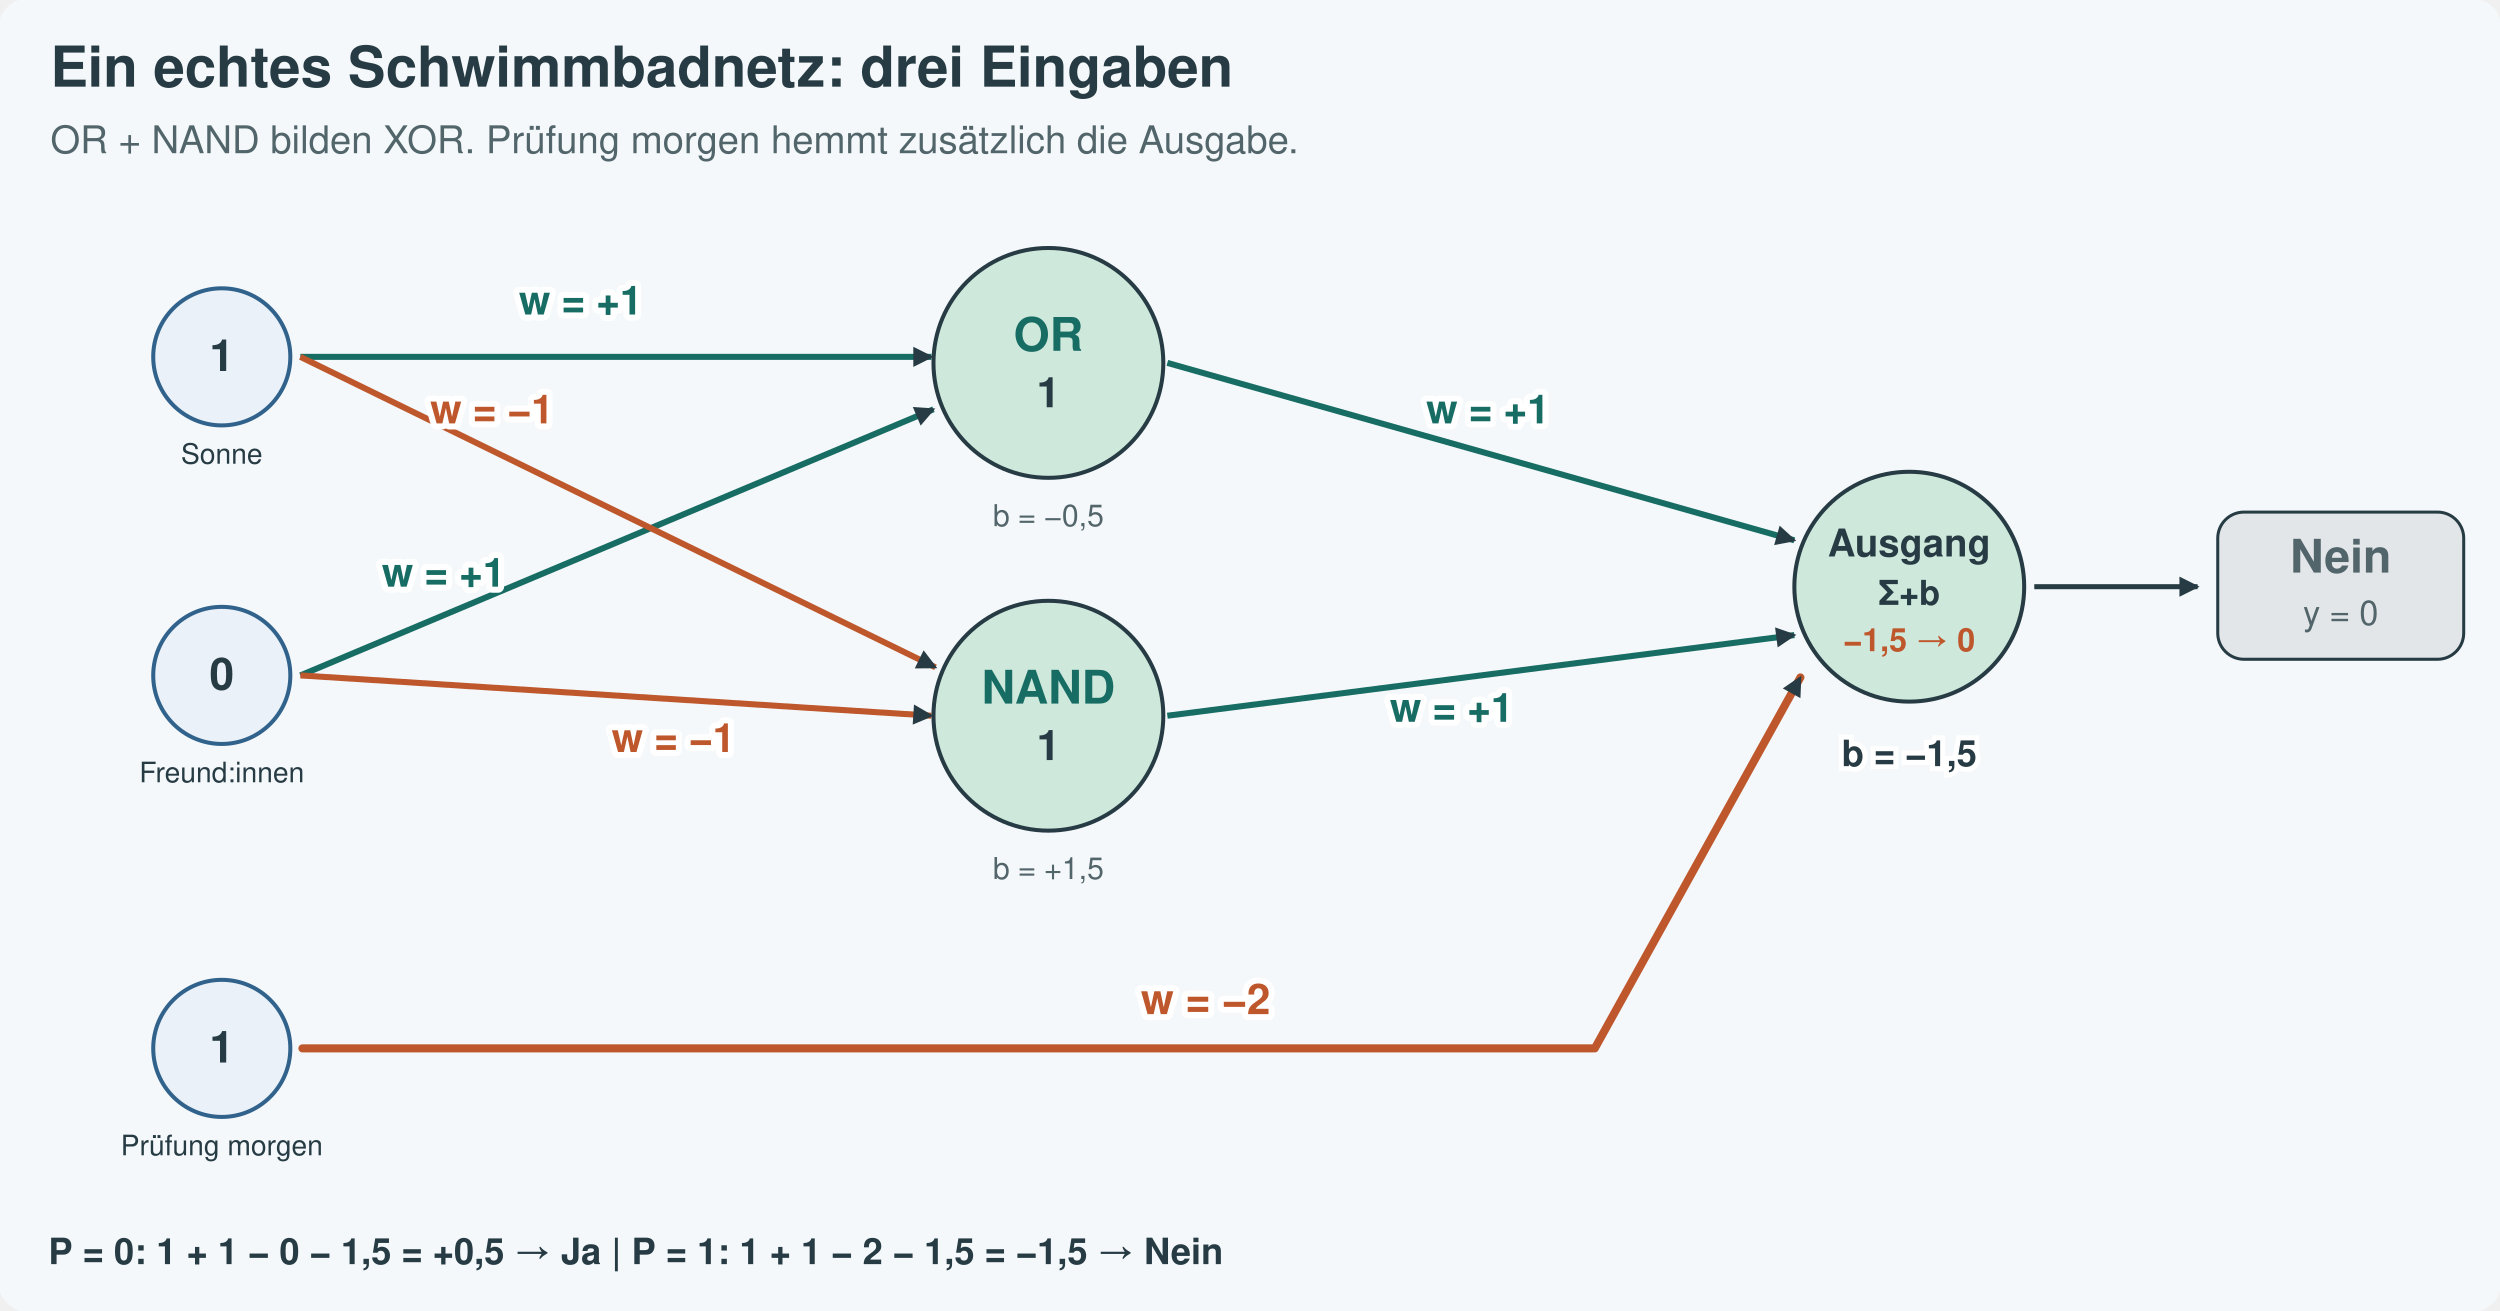
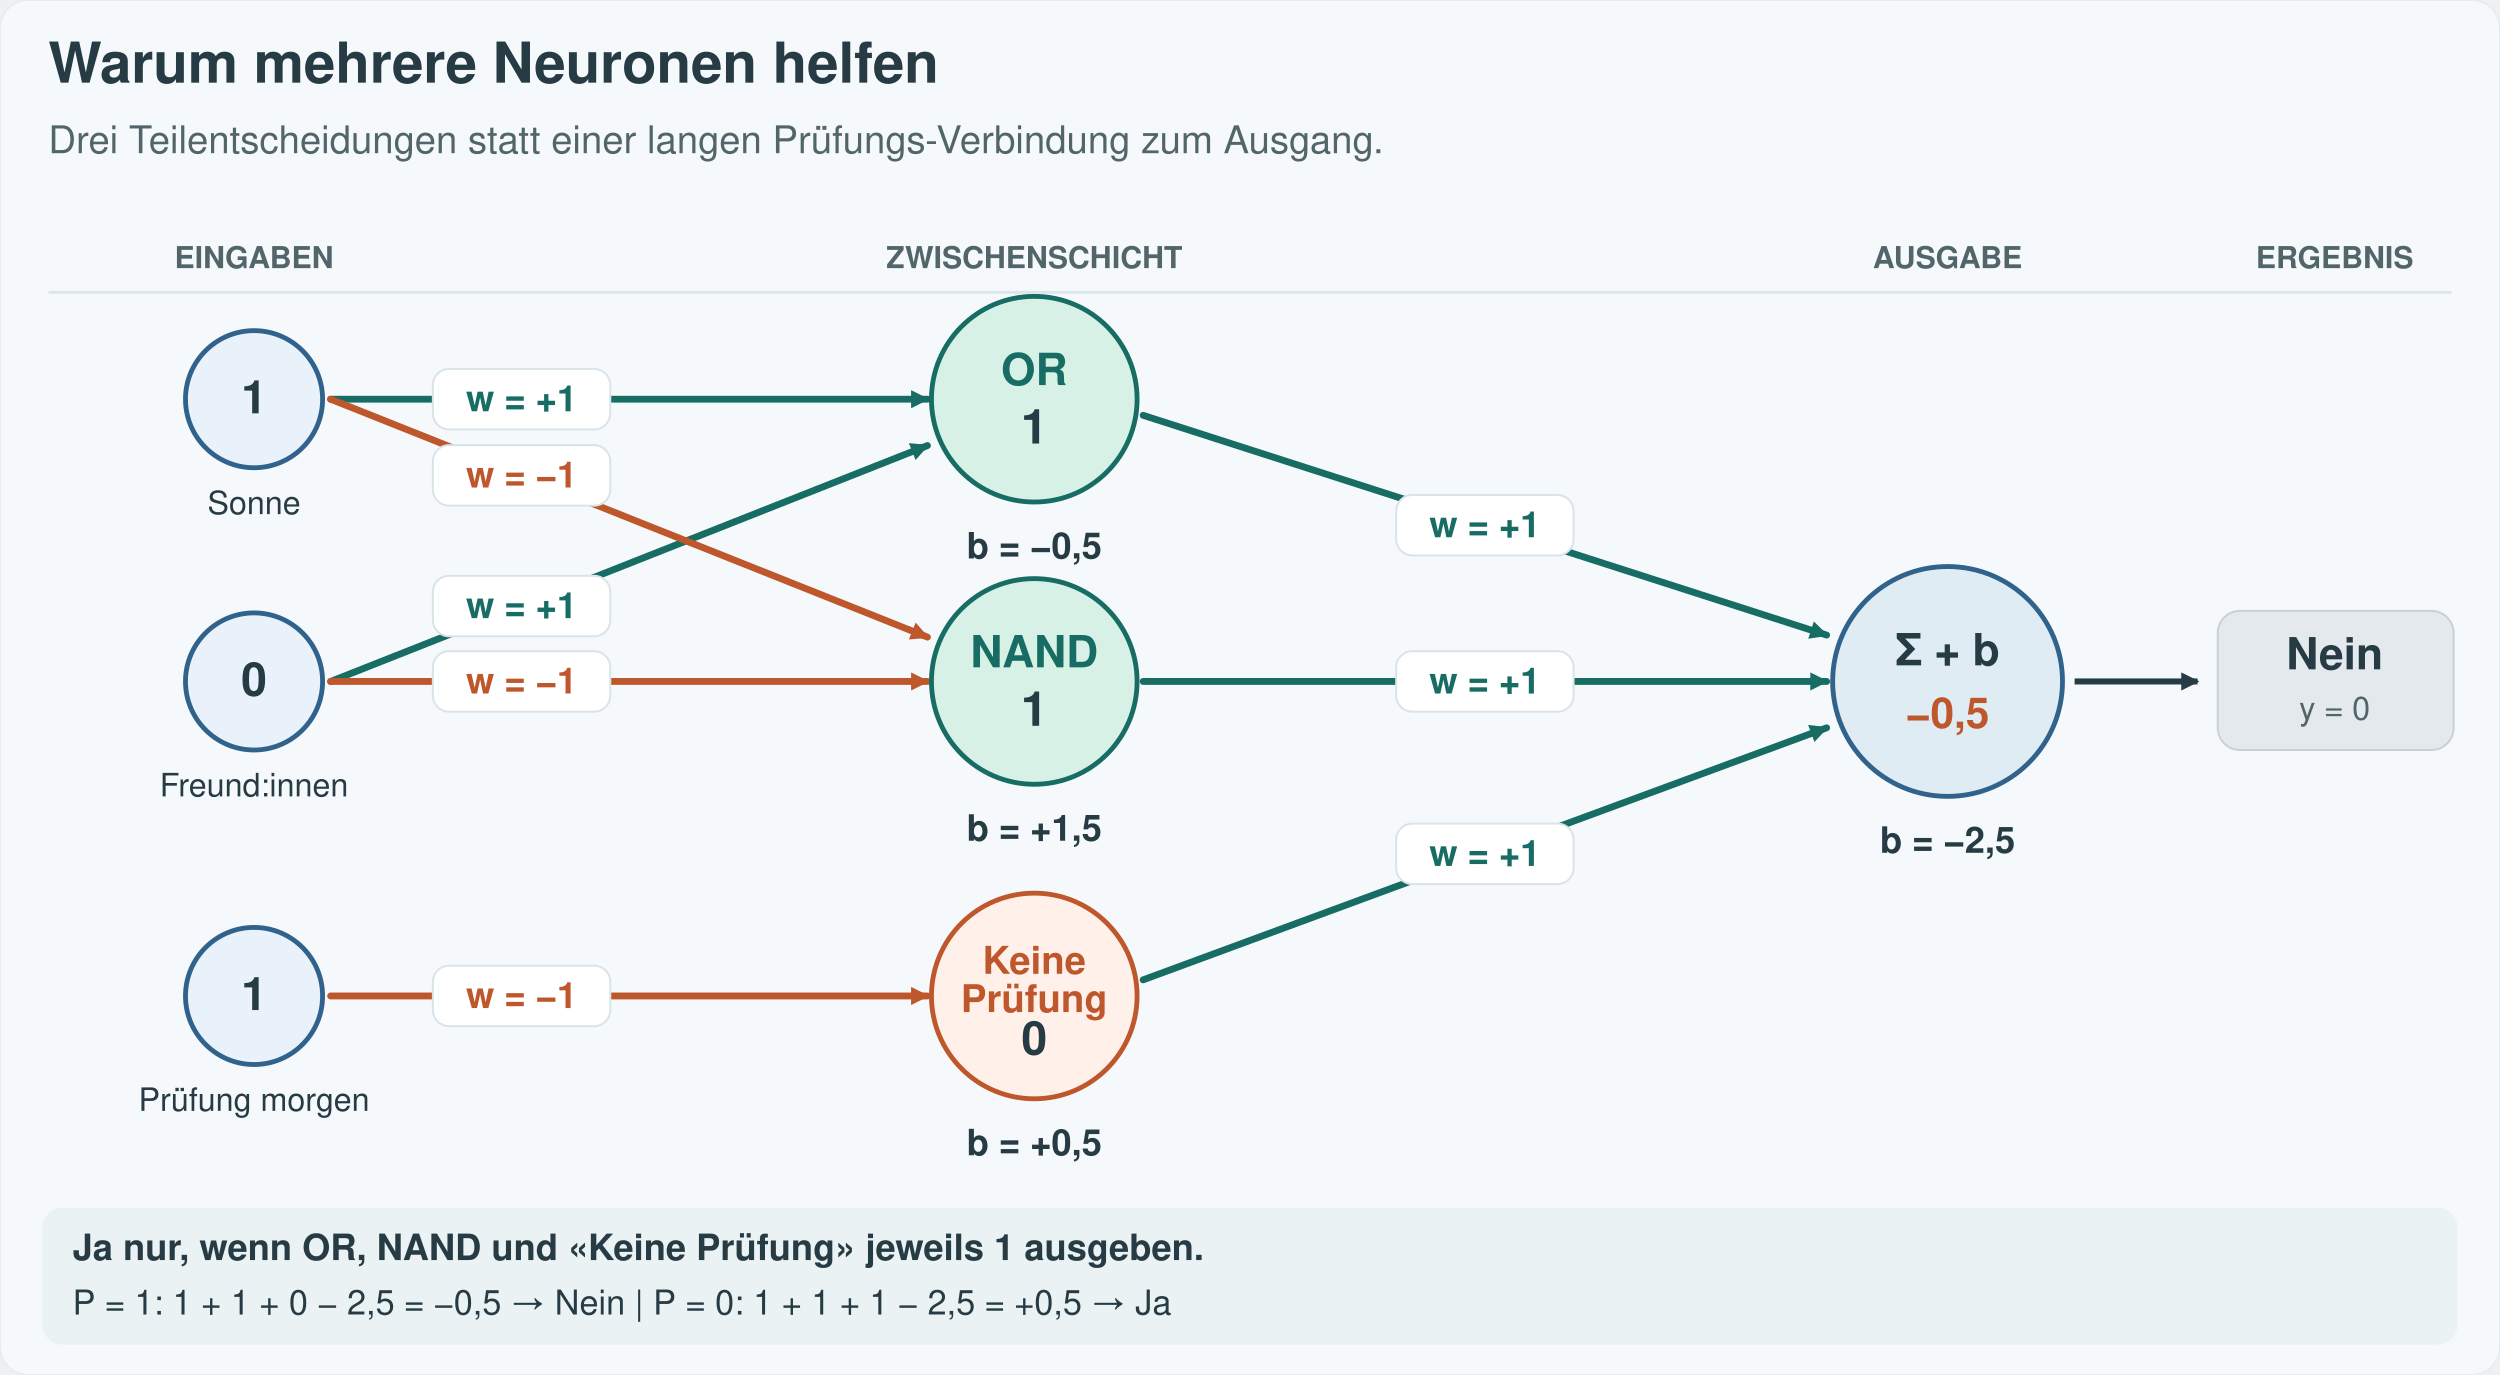
- <svg xmlns="http://www.w3.org/2000/svg" width="1240" height="650" viewBox="0 0 1240 650" font-family="Helvetica,Arial,sans-serif" role="img" aria-labelledby="title description">
+ <svg xmlns="http://www.w3.org/2000/svg" width="1240" height="682" viewBox="0 0 1240 682" font-family="Helvetica,Arial,sans-serif" role="img" aria-labelledby="title description">
  <defs>
-     <marker id="arr" markerUnits="userSpaceOnUse" viewBox="0 0 10 10" refX="9" refY="5" markerWidth="10" markerHeight="10" orient="auto">
-       <path d="M0,0 L10,5 L0,10 z" fill="#263b43" />
+     <marker id="arrPos" markerUnits="userSpaceOnUse" viewBox="0 0 10 10" refX="9" refY="5" markerWidth="9" markerHeight="9" orient="auto">
+       <path d="M0 0L10 5L0 10Z" fill="#176c63" />
+     </marker>
+     <marker id="arrNeg" markerUnits="userSpaceOnUse" viewBox="0 0 10 10" refX="9" refY="5" markerWidth="9" markerHeight="9" orient="auto">
+       <path d="M0 0L10 5L0 10Z" fill="#be572b" />
+     </marker>
+     <marker id="arrResult" markerUnits="userSpaceOnUse" viewBox="0 0 10 10" refX="9" refY="5" markerWidth="9" markerHeight="9" orient="auto">
+       <path d="M0 0L10 5L0 10Z" fill="#263b43" />
    </marker>
  </defs>
-   <rect x="0" y="0" width="1240" height="650" rx="14" fill="#f4f8fa" stroke="#f4f8fa" stroke-width="1.5" />
-   <text x="25" y="43" font-size="28" fill="#263b43" font-weight="700" text-anchor="start">Ein echtes Schwimmbadnetz: drei Eingaben</text>
-   <text x="25" y="76" font-size="19" fill="#52656a" font-weight="400" text-anchor="start">OR + NAND bilden XOR. Prüfung morgen hemmt zusätzlich die Ausgabe.</text>
-   <line x1="149" y1="177" x2="462" y2="177" fill="none" stroke="#176c63" stroke-width="3" marker-end="url(#arr)" />
-   <line x1="149" y1="335" x2="463" y2="203" fill="none" stroke="#176c63" stroke-width="3" marker-end="url(#arr)" />
-   <line x1="149" y1="177" x2="464" y2="331" fill="none" stroke="#be572b" stroke-width="3" marker-end="url(#arr)" />
-   <line x1="149" y1="335" x2="462" y2="355" fill="none" stroke="#be572b" stroke-width="3" marker-end="url(#arr)" />
-   <line x1="579" y1="180" x2="890" y2="268" fill="none" stroke="#176c63" stroke-width="3" marker-end="url(#arr)" />
-   <line x1="579" y1="355" x2="890" y2="315" fill="none" stroke="#176c63" stroke-width="3" marker-end="url(#arr)" />
-   <path d="M 150 520 L 791 520 L 893 336" fill="none" stroke="#be572b" stroke-width="4" stroke-linejoin="round" stroke-linecap="round" marker-end="url(#arr)" />
-   <circle cx="110" cy="177" r="34" fill="#eaf1f8" stroke="#30628c" stroke-width="2" />
-   <text x="110" y="184" font-size="22" fill="#263b43" font-weight="700" text-anchor="middle">1</text>
-   <text x="110" y="230" font-size="14" fill="#263b43" font-weight="400" text-anchor="middle">Sonne</text>
-   <circle cx="110" cy="335" r="34" fill="#eaf1f8" stroke="#30628c" stroke-width="2" />
-   <text x="110" y="342" font-size="22" fill="#263b43" font-weight="700" text-anchor="middle">0</text>
-   <text x="110" y="388" font-size="14" fill="#263b43" font-weight="400" text-anchor="middle">Freund:innen</text>
-   <circle cx="110" cy="520" r="34" fill="#eaf1f8" stroke="#30628c" stroke-width="2" />
-   <text x="110" y="527" font-size="22" fill="#263b43" font-weight="700" text-anchor="middle">1</text>
-   <text x="110" y="573" font-size="14" fill="#263b43" font-weight="400" text-anchor="middle">Prüfung morgen</text>
-   <circle cx="520" cy="180" r="57" fill="#cfe8dc" stroke="#263b43" stroke-width="2" />
-   <text x="520" y="174" font-size="23" fill="#176c63" font-weight="700" text-anchor="middle">OR</text>
-   <text x="520" y="202" font-size="21" fill="#263b43" font-weight="700" text-anchor="middle">1</text>
-   <text x="520" y="261" font-size="15" fill="#52656a" font-weight="400" text-anchor="middle">b = −0,5</text>
-   <circle cx="520" cy="355" r="57" fill="#cfe8dc" stroke="#263b43" stroke-width="2" />
-   <text x="520" y="349" font-size="23" fill="#176c63" font-weight="700" text-anchor="middle">NAND</text>
-   <text x="520" y="377" font-size="21" fill="#263b43" font-weight="700" text-anchor="middle">1</text>
-   <text x="520" y="436" font-size="15" fill="#52656a" font-weight="400" text-anchor="middle">b = +1,5</text>
-   <circle cx="947" cy="291" r="57" fill="#cfe8dc" stroke="#263b43" stroke-width="2" />
-   <text x="947" y="276" font-size="19" fill="#263b43" font-weight="700" text-anchor="middle">Ausgang</text>
-   <text x="947" y="300" font-size="17" fill="#263b43" font-weight="700" text-anchor="middle">Σ+b</text>
-   <text x="947" y="323" font-size="16" fill="#be572b" font-weight="700" text-anchor="middle">−1,5 → 0</text>
-   <line x1="1009" y1="291" x2="1090" y2="291" fill="none" stroke="#263b43" stroke-width="2.5" marker-end="url(#arr)" />
-   <rect x="1100" y="254" width="122" height="73" rx="13" fill="#e3e6e8" stroke="#263b43" stroke-width="1.5" />
-   <text x="1161" y="284" font-size="23" fill="#52656a" font-weight="700" text-anchor="middle">Nein</text>
-   <text x="1161" y="310" font-size="17" fill="#52656a" font-weight="400" text-anchor="middle">y = 0</text>
-   <text x="24" y="627" font-size="18" fill="#263b43" font-weight="700" text-anchor="start">P = 0: 1 + 1 − 0 − 1,5 = +0,5 → Ja     |     P = 1: 1 + 1 − 2 − 1,5 = −1,5 → Nein</text>
-   <text class="line-weight" x="288" y="156" font-size="20" fill="#176c63" font-weight="700" text-anchor="middle" paint-order="stroke" stroke="#fff" stroke-width="6" stroke-linejoin="round">w = +1</text>
-   <text class="line-weight" x="220" y="291" font-size="20" fill="#176c63" font-weight="700" text-anchor="middle" paint-order="stroke" stroke="#fff" stroke-width="6" stroke-linejoin="round">w = +1</text>
-   <text class="line-weight" x="244" y="210" font-size="20" fill="#be572b" font-weight="700" text-anchor="middle" paint-order="stroke" stroke="#fff" stroke-width="6" stroke-linejoin="round">w = −1</text>
-   <text class="line-weight" x="334" y="373" font-size="20" fill="#be572b" font-weight="700" text-anchor="middle" paint-order="stroke" stroke="#fff" stroke-width="6" stroke-linejoin="round">w = −1</text>
-   <text class="line-weight" x="738" y="210" font-size="20" fill="#176c63" font-weight="700" text-anchor="middle" paint-order="stroke" stroke="#fff" stroke-width="6" stroke-linejoin="round">w = +1</text>
-   <text class="line-weight" x="720" y="358" font-size="20" fill="#176c63" font-weight="700" text-anchor="middle" paint-order="stroke" stroke="#fff" stroke-width="6" stroke-linejoin="round">w = +1</text>
-   <text class="line-weight" x="598" y="503" font-size="21" fill="#be572b" font-weight="700" text-anchor="middle" paint-order="stroke" stroke="#fff" stroke-width="6" stroke-linejoin="round">w = −2</text>
-   <text class="neuron-bias" x="947" y="380" font-size="18" fill="#263b43" font-weight="700" text-anchor="middle" paint-order="stroke" stroke="#fff" stroke-width="5">b = −1,5</text>
+   <rect x="0" y="0" width="1240" height="682" rx="14" fill="#f6f9fb" stroke="#e5edf0" />
+   <text x="24" y="41" font-size="28" fill="#263b43" font-weight="700" text-anchor="start">Warum mehrere Neuronen helfen</text>
+   <text x="24" y="76" font-size="19" fill="#52656a" font-weight="400" text-anchor="start">Drei Teilentscheidungen statt einer langen Prüfungs-Verbindung zum Ausgang.</text>
+   <text x="126" y="133" font-size="15" fill="#52656a" font-weight="700" text-anchor="middle">EINGABEN</text>
+   <text x="513" y="133" font-size="15" fill="#52656a" font-weight="700" text-anchor="middle">ZWISCHENSCHICHT</text>
+   <text x="966" y="133" font-size="15" fill="#52656a" font-weight="700" text-anchor="middle">AUSGABE</text>
+   <text x="1158" y="133" font-size="15" fill="#52656a" font-weight="700" text-anchor="middle">ERGEBNIS</text>
+   <line x1="24" y1="145" x2="1216" y2="145" stroke="#dce7ea" stroke-width="1.5" />
+   <line class="network-edge" data-edge="s-or" x1="164" y1="198" x2="460" y2="198" fill="none" stroke="#176c63" stroke-width="3.4" stroke-linecap="round" marker-end="url(#arrPos)" />
+   <line class="network-edge" data-edge="f-or" x1="164" y1="338" x2="460" y2="221" fill="none" stroke="#176c63" stroke-width="3.4" stroke-linecap="round" marker-end="url(#arrPos)" />
+   <line class="network-edge" data-edge="s-nand" x1="164" y1="198" x2="460" y2="316" fill="none" stroke="#be572b" stroke-width="3.4" stroke-linecap="round" marker-end="url(#arrNeg)" />
+   <line class="network-edge" data-edge="f-nand" x1="164" y1="338" x2="460" y2="338" fill="none" stroke="#be572b" stroke-width="3.4" stroke-linecap="round" marker-end="url(#arrNeg)" />
+   <line class="network-edge" data-edge="p-no_exam" x1="164" y1="494" x2="460" y2="494" fill="none" stroke="#be572b" stroke-width="3.4" stroke-linecap="round" marker-end="url(#arrNeg)" />
+   <line class="network-edge" data-edge="or-out" x1="567" y1="206" x2="906" y2="315" fill="none" stroke="#176c63" stroke-width="3.4" stroke-linecap="round" marker-end="url(#arrPos)" />
+   <line class="network-edge" data-edge="nand-out" x1="567" y1="338" x2="906" y2="338" fill="none" stroke="#176c63" stroke-width="3.4" stroke-linecap="round" marker-end="url(#arrPos)" />
+   <line class="network-edge" data-edge="no_exam-out" x1="567" y1="486" x2="906" y2="361" fill="none" stroke="#176c63" stroke-width="3.4" stroke-linecap="round" marker-end="url(#arrPos)" />
+   <line x1="1029" y1="338" x2="1090" y2="338" stroke="#263b43" stroke-width="3" marker-end="url(#arrResult)" />
+   <rect x="214.7" y="183" width="88" height="30" rx="8" fill="#ffffff" stroke="#d9e4e8" />
+   <text class="line-weight" x="258.7" y="204" font-size="18" fill="#176c63" font-weight="700" text-anchor="middle" data-edge="s-or">w = +1</text>
+   <rect x="214.7" y="285.6" width="88" height="30" rx="8" fill="#ffffff" stroke="#d9e4e8" />
+   <text class="line-weight" x="258.7" y="306.6" font-size="18" fill="#176c63" font-weight="700" text-anchor="middle" data-edge="f-or">w = +1</text>
+   <rect x="214.7" y="220.8" width="88" height="30" rx="8" fill="#ffffff" stroke="#d9e4e8" />
+   <text class="line-weight" x="258.7" y="241.8" font-size="18" fill="#be572b" font-weight="700" text-anchor="middle" data-edge="s-nand">w = −1</text>
+   <rect x="214.7" y="323" width="88" height="30" rx="8" fill="#ffffff" stroke="#d9e4e8" />
+   <text class="line-weight" x="258.7" y="344" font-size="18" fill="#be572b" font-weight="700" text-anchor="middle" data-edge="f-nand">w = −1</text>
+   <rect x="214.7" y="479" width="88" height="30" rx="8" fill="#ffffff" stroke="#d9e4e8" />
+   <text class="line-weight" x="258.7" y="500" font-size="18" fill="#be572b" font-weight="700" text-anchor="middle" data-edge="p-no_exam">w = −1</text>
+   <rect x="692.5" y="245.5" width="88" height="30" rx="8" fill="#ffffff" stroke="#d9e4e8" />
+   <text class="line-weight" x="736.5" y="266.5" font-size="18" fill="#176c63" font-weight="700" text-anchor="middle" data-edge="or-out">w = +1</text>
+   <rect x="692.5" y="323" width="88" height="30" rx="8" fill="#ffffff" stroke="#d9e4e8" />
+   <text class="line-weight" x="736.5" y="344" font-size="18" fill="#176c63" font-weight="700" text-anchor="middle" data-edge="nand-out">w = +1</text>
+   <rect x="692.5" y="408.5" width="88" height="30" rx="8" fill="#ffffff" stroke="#d9e4e8" />
+   <text class="line-weight" x="736.5" y="429.5" font-size="18" fill="#176c63" font-weight="700" text-anchor="middle" data-edge="no_exam-out">w = +1</text>
+   <circle data-node="s" cx="126" cy="198" r="34" fill="#e9f2fb" stroke="#30628c" stroke-width="2.4" />
+   <text x="126" y="205" font-size="23" fill="#263b43" font-weight="700" text-anchor="middle">1</text>
+   <text x="126" y="255" font-size="16" fill="#263b43" font-weight="400" text-anchor="middle">Sonne</text>
+   <circle data-node="f" cx="126" cy="338" r="34" fill="#e9f2fb" stroke="#30628c" stroke-width="2.4" />
+   <text x="126" y="345" font-size="23" fill="#263b43" font-weight="700" text-anchor="middle">0</text>
+   <text x="126" y="395" font-size="16" fill="#263b43" font-weight="400" text-anchor="middle">Freund:innen</text>
+   <circle data-node="p" cx="126" cy="494" r="34" fill="#e9f2fb" stroke="#30628c" stroke-width="2.4" />
+   <text x="126" y="501" font-size="23" fill="#263b43" font-weight="700" text-anchor="middle">1</text>
+   <text x="126" y="551" font-size="16" fill="#263b43" font-weight="400" text-anchor="middle">Prüfung morgen</text>
+   <circle data-node="or" cx="513" cy="198" r="51" fill="#d8f1e6" stroke="#176c63" stroke-width="2.4" />
+   <text x="513" y="191" font-size="22" fill="#176c63" font-weight="700" text-anchor="middle">OR</text>
+   <text x="513" y="220" font-size="24" fill="#263b43" font-weight="700" text-anchor="middle">1</text>
+   <circle data-node="nand" cx="513" cy="338" r="51" fill="#d8f1e6" stroke="#176c63" stroke-width="2.4" />
+   <text x="513" y="331" font-size="22" fill="#176c63" font-weight="700" text-anchor="middle">NAND</text>
+   <text x="513" y="360" font-size="24" fill="#263b43" font-weight="700" text-anchor="middle">1</text>
+   <circle data-node="no_exam" cx="513" cy="494" r="51" fill="#fff0e9" stroke="#be572b" stroke-width="2.4" />
+   <text x="513" y="483" font-size="19" fill="#be572b" font-weight="700" text-anchor="middle">Keine</text>
+   <text x="513" y="502" font-size="19" fill="#be572b" font-weight="700" text-anchor="middle">Prüfung</text>
+   <text x="513" y="523" font-size="23" fill="#263b43" font-weight="700" text-anchor="middle">0</text>
+   <circle data-node="out" cx="966" cy="338" r="57" fill="#e0ecf3" stroke="#30628c" stroke-width="2.4" />
+   <text x="966" y="330" font-size="22" fill="#263b43" font-weight="700" text-anchor="middle">Σ + b</text>
+   <text x="966" y="361" font-size="21" fill="#be572b" font-weight="700" text-anchor="middle">−0,5</text>
+   <text class="neuron-bias" x="513" y="277" font-size="18" fill="#263b43" font-weight="700" text-anchor="middle" data-node="or">b = −0,5</text>
+   <text class="neuron-bias" x="513" y="417" font-size="18" fill="#263b43" font-weight="700" text-anchor="middle" data-node="nand">b = +1,5</text>
+   <text class="neuron-bias" x="513" y="573" font-size="18" fill="#263b43" font-weight="700" text-anchor="middle" data-node="no_exam">b = +0,5</text>
+   <text class="neuron-bias" x="966" y="423" font-size="18" fill="#263b43" font-weight="700" text-anchor="middle" data-node="out">b = −2,5</text>
+   <rect x="1100" y="303" width="117" height="69" rx="11" fill="#e4e9ed" stroke="#c8d1d7" />
+   <text x="1158" y="332" font-size="22" fill="#263b43" font-weight="700" text-anchor="middle">Nein</text>
+   <text x="1158" y="357" font-size="16" fill="#52656a" font-weight="400" text-anchor="middle">y = 0</text>
+   <rect x="21" y="599" width="1198" height="68" rx="10" fill="#eaf2f4" stroke="none" />
+   <text x="36" y="625" font-size="18" fill="#263b43" font-weight="700" text-anchor="start">Ja nur, wenn OR, NAND und «Keine Prüfung» jeweils 1 ausgeben.</text>
+   <text x="36" y="652" font-size="17" fill="#263b43" font-weight="400" text-anchor="start">P = 1: 1 + 1 + 0 − 2,5 = −0,5 → Nein      |      P = 0: 1 + 1 + 1 − 2,5 = +0,5 → Ja</text>
</svg>
